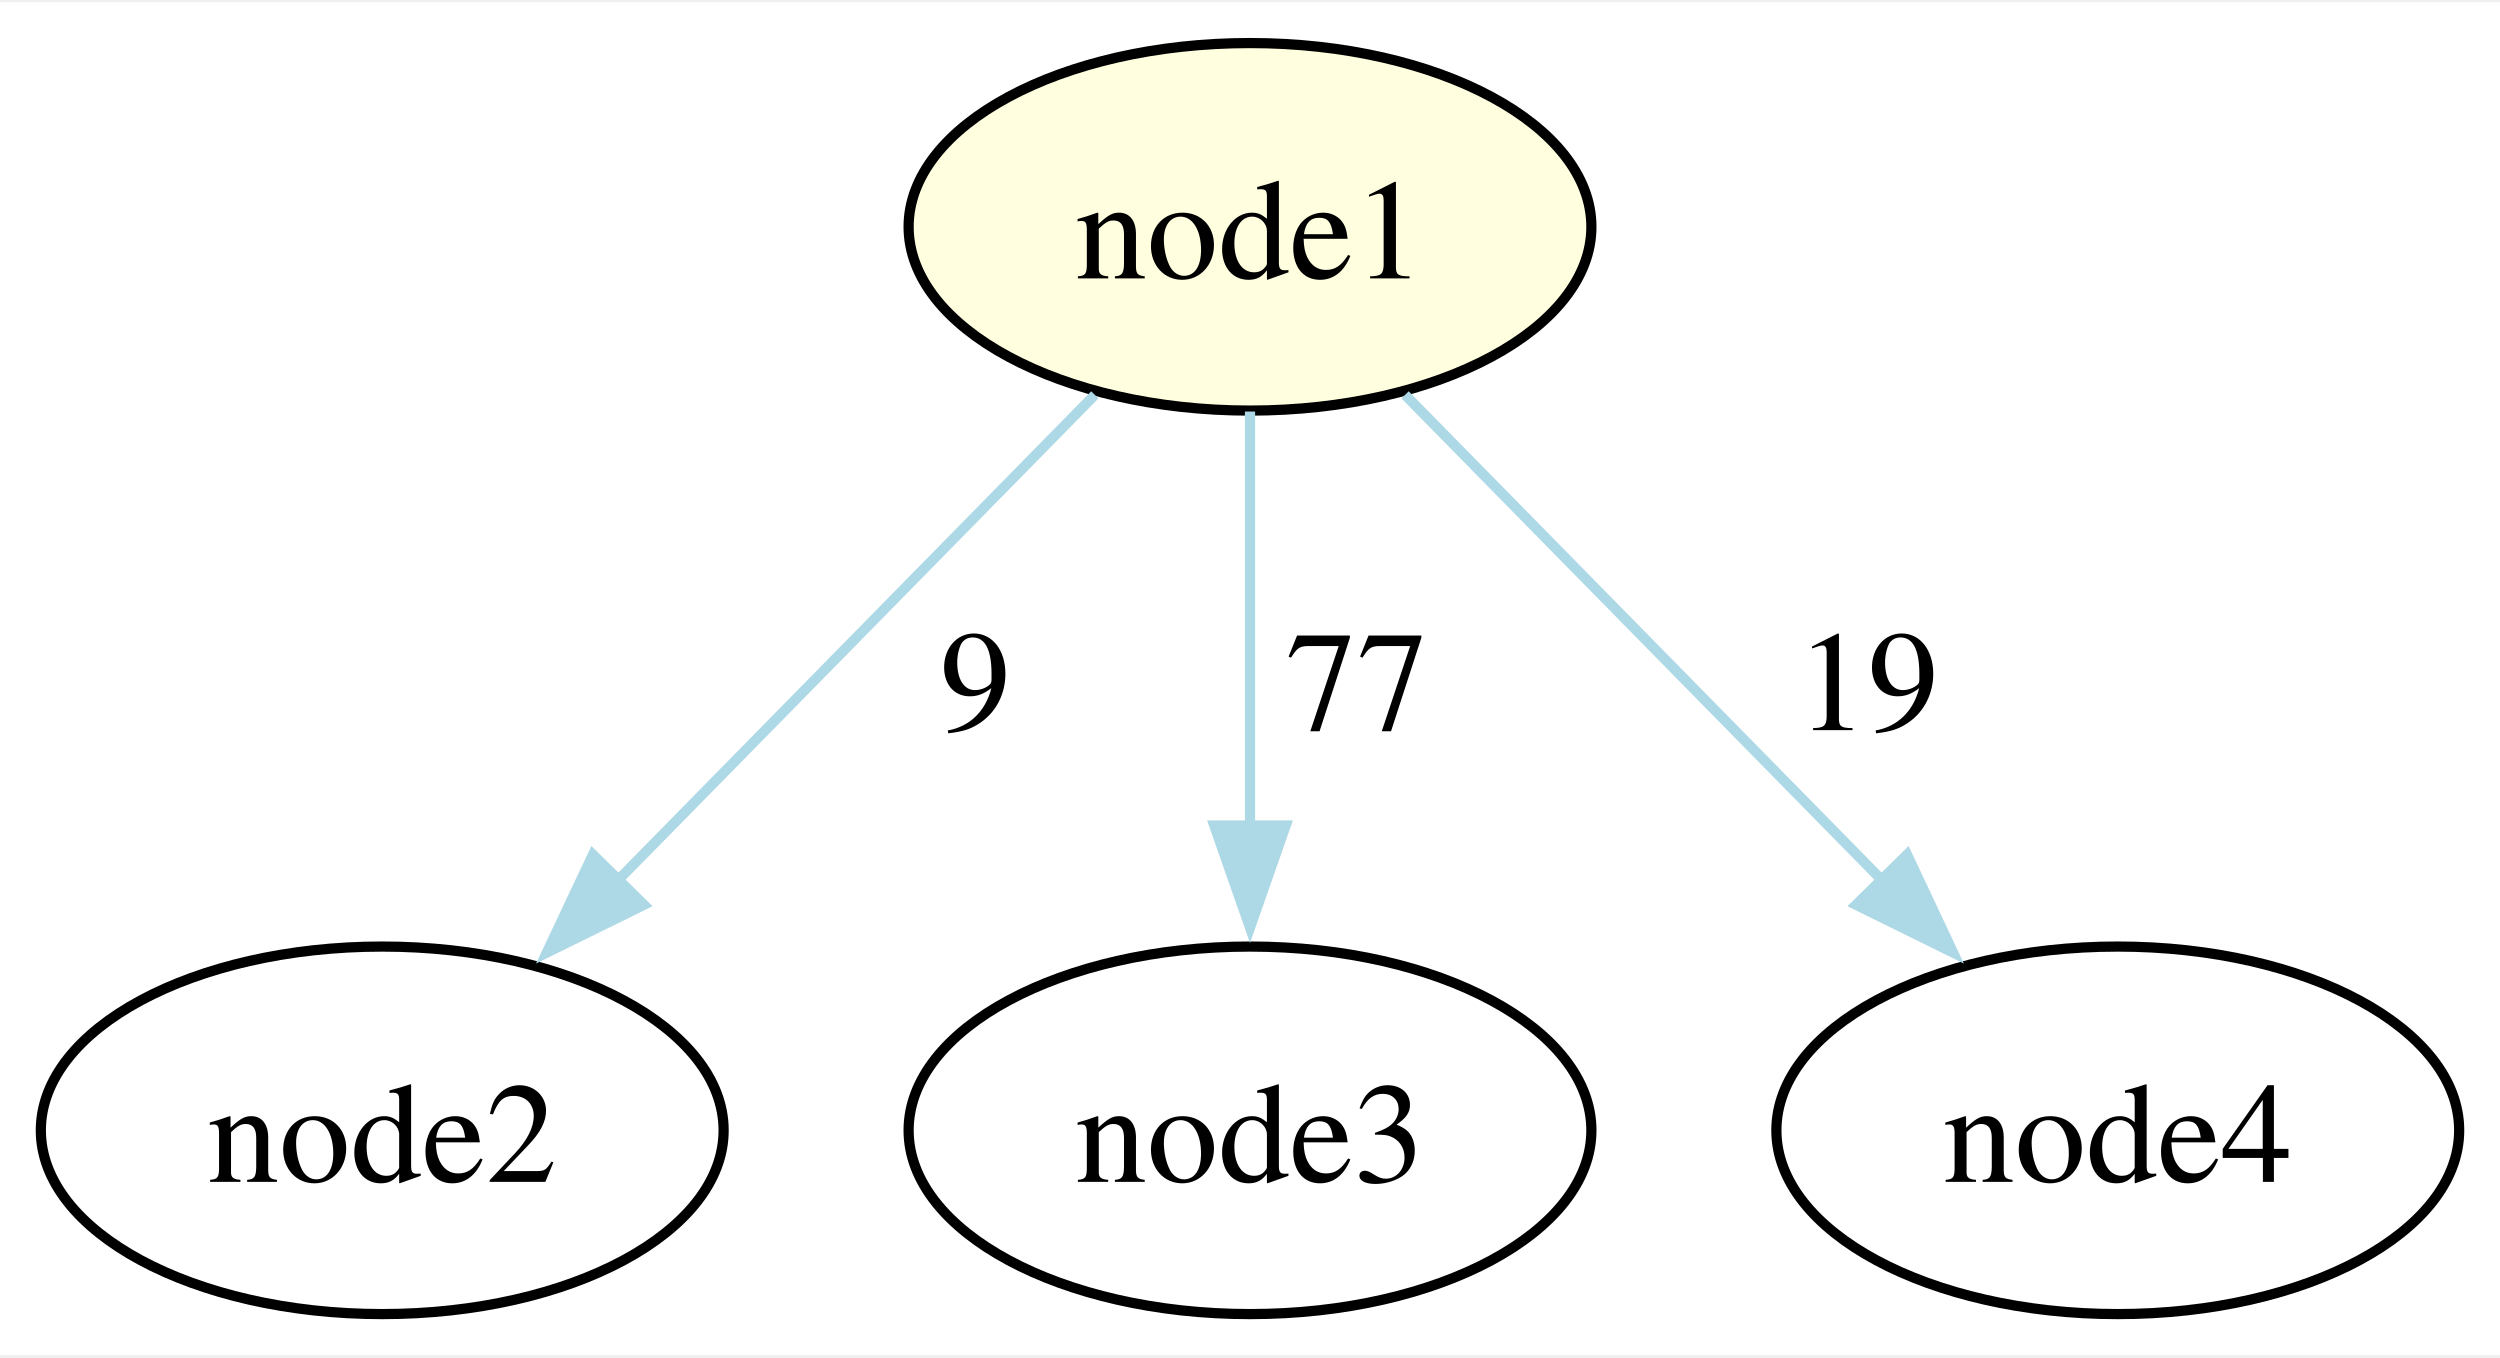
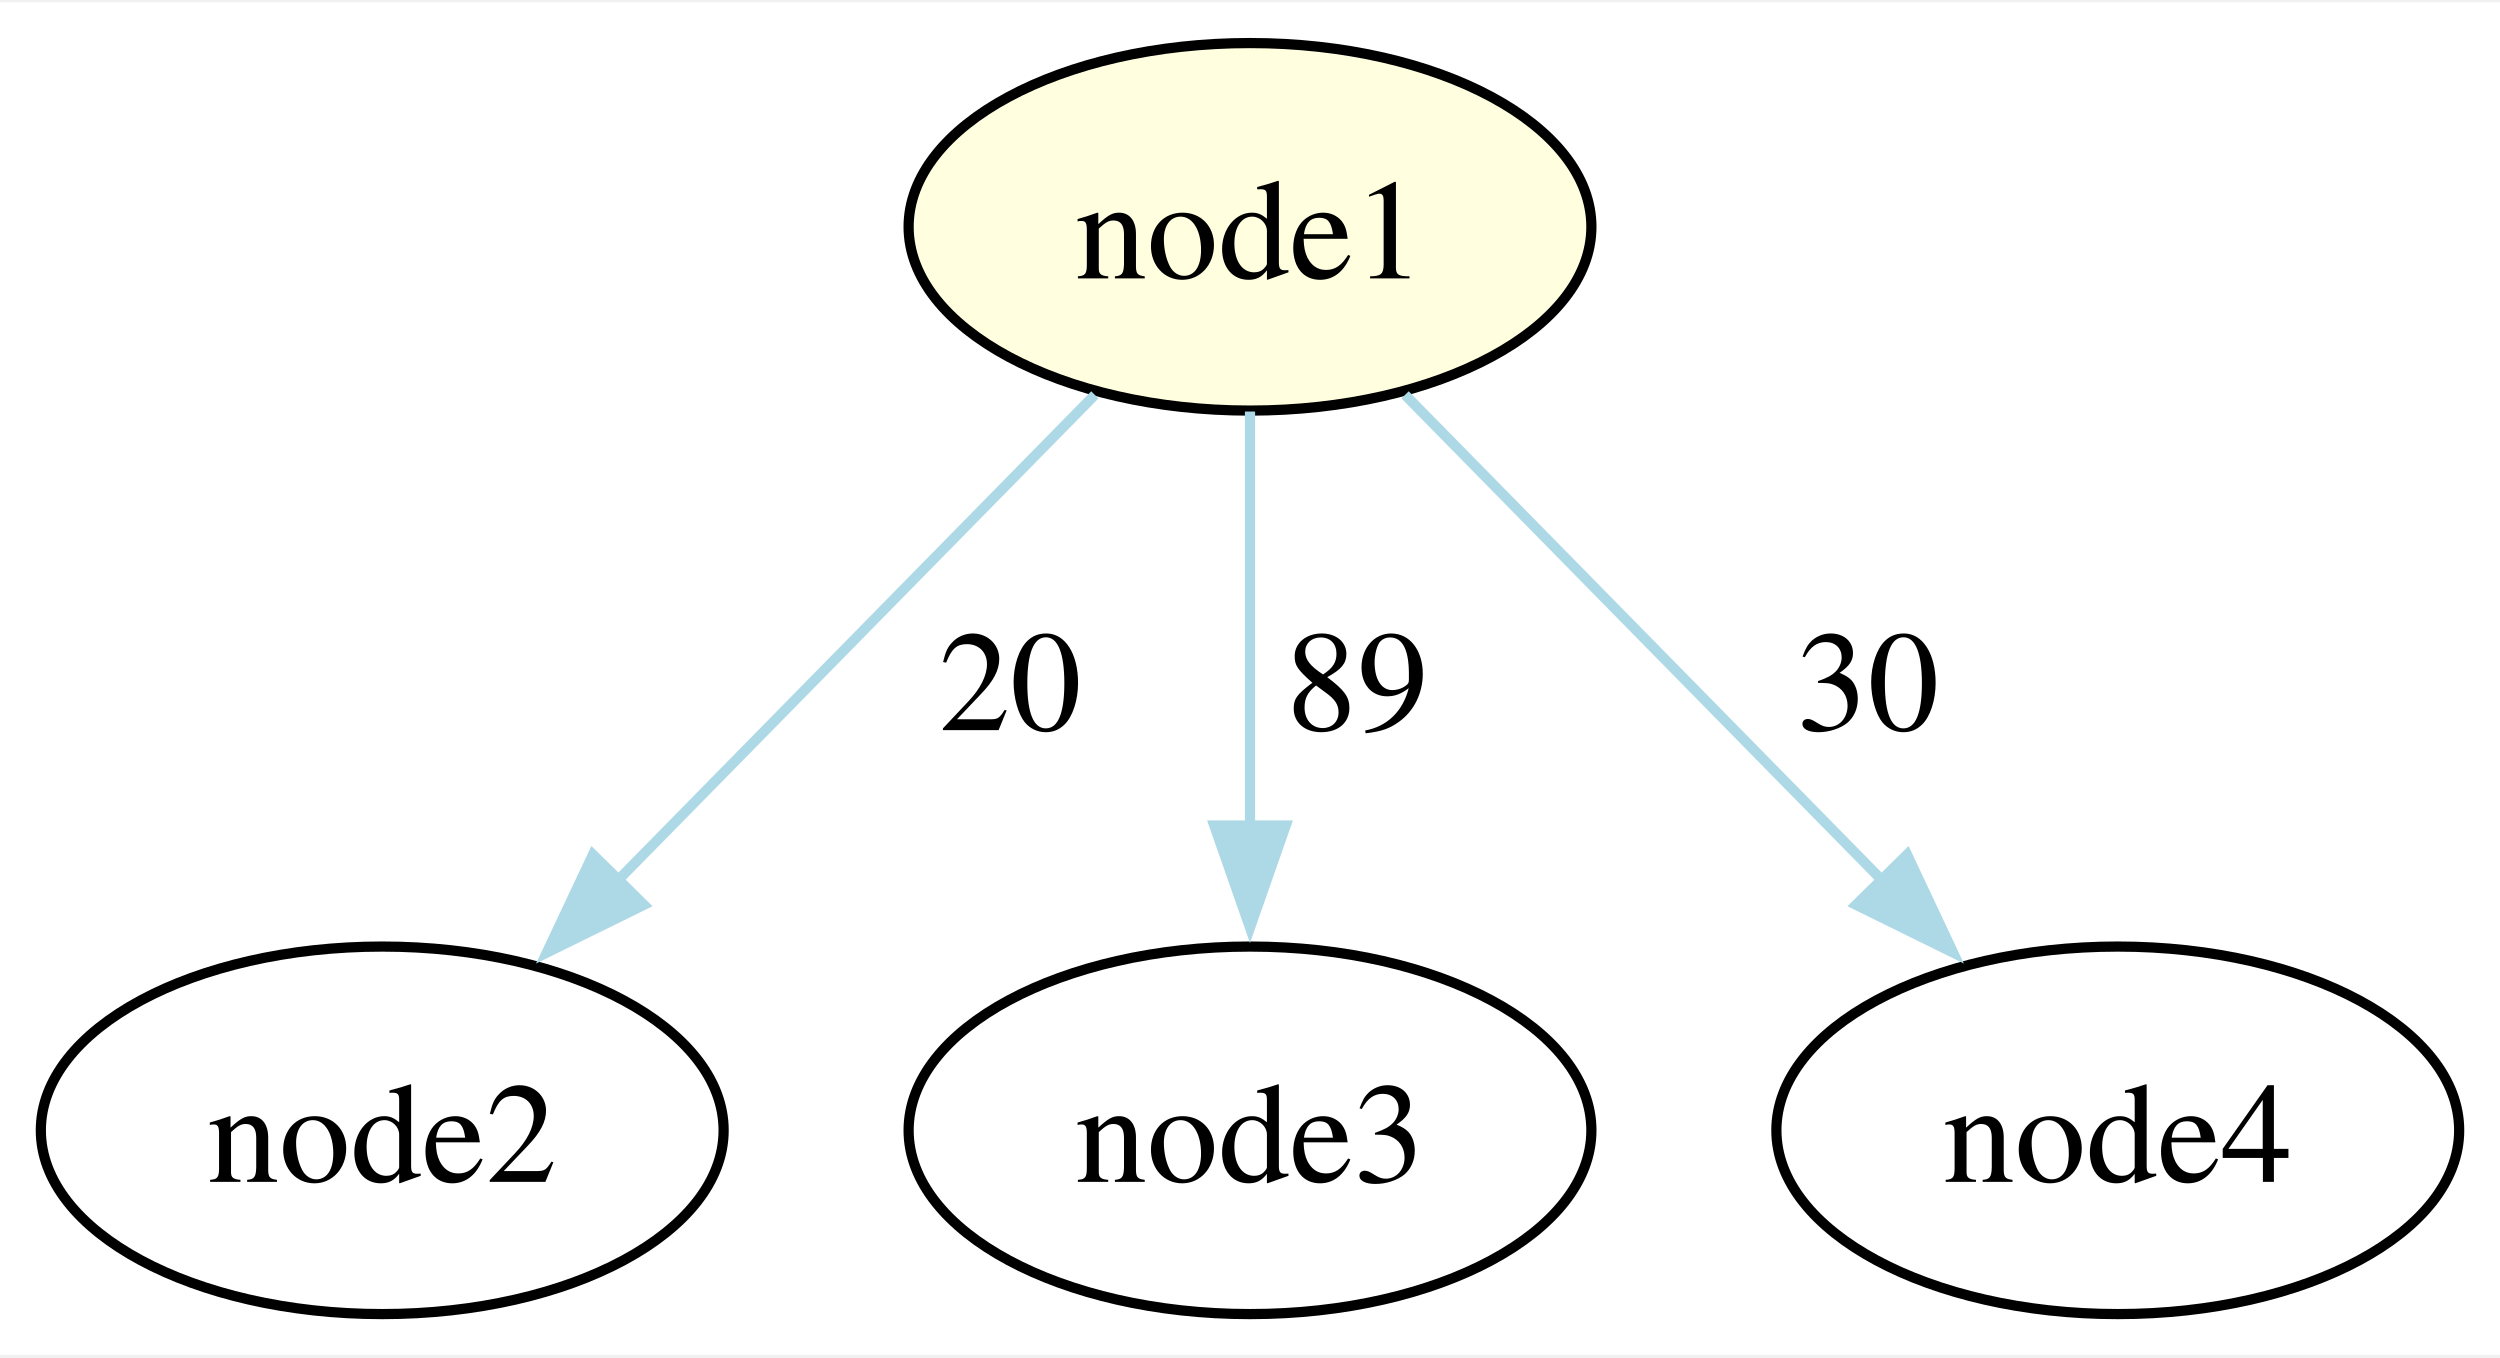
<svg xmlns="http://www.w3.org/2000/svg" width="245pt" height="133pt" viewBox="0.00 0.00 244.88 132.50">
  <g id="graph0" class="graph" transform="scale(1 1) rotate(0) translate(4 128.5)">
    <polygon fill="white" stroke="none" points="-4,4 -4,-128.5 240.88,-128.5 240.88,4 -4,4" />
    <g id="node1" class="node">
      <ellipse fill="lightyellow" stroke="black" cx="118.44" cy="-106.5" rx="33.44" ry="18" />
      <text text-anchor="middle" x="118.44" y="-101.45" font-family="Times,serif" font-size="14.00">node1</text>
    </g>
    <g id="node2" class="node">
      <ellipse fill="none" stroke="black" cx="33.44" cy="-18" rx="33.44" ry="18" />
      <text text-anchor="middle" x="33.44" y="-12.95" font-family="Times,serif" font-size="14.00">node2</text>
    </g>
    <g id="edge1" class="edge">
      <path fill="none" stroke="lightblue" d="M103.24,-90.04C90.19,-76.75 71.17,-57.4 56.29,-42.25" />
      <polygon fill="lightblue" stroke="lightblue" points="59.07,-40.09 49.56,-35.41 54.08,-45 59.07,-40.09" />
-       <text text-anchor="middle" x="91.56" y="-57.2" font-family="Times,serif" font-size="14.00">  9</text>
+       <text text-anchor="middle" x="94.94" y="-57.2" font-family="Times,serif" font-size="14.00">  20</text>
    </g>
    <g id="node3" class="node">
      <ellipse fill="none" stroke="black" cx="118.44" cy="-18" rx="33.44" ry="18" />
      <text text-anchor="middle" x="118.44" y="-12.95" font-family="Times,serif" font-size="14.00">node3</text>
    </g>
    <g id="edge2" class="edge">
      <path fill="none" stroke="lightblue" d="M118.44,-88.41C118.44,-76.76 118.44,-61.05 118.44,-47.52" />
      <polygon fill="lightblue" stroke="lightblue" points="121.94,-47.86 118.44,-37.86 114.94,-47.86 121.94,-47.86" />
-       <text text-anchor="middle" x="128.94" y="-57.2" font-family="Times,serif" font-size="14.00">  77</text>
+       <text text-anchor="middle" x="128.94" y="-57.2" font-family="Times,serif" font-size="14.00">  89</text>
    </g>
    <g id="node4" class="node">
      <ellipse fill="none" stroke="black" cx="203.44" cy="-18" rx="33.44" ry="18" />
      <text text-anchor="middle" x="203.44" y="-12.95" font-family="Times,serif" font-size="14.00">node4</text>
    </g>
    <g id="edge3" class="edge">
      <path fill="none" stroke="lightblue" d="M133.63,-90.04C146.69,-76.75 165.7,-57.4 180.59,-42.25" />
      <polygon fill="lightblue" stroke="lightblue" points="182.8,-45 187.31,-35.41 177.81,-40.09 182.8,-45" />
-       <text text-anchor="middle" x="178.94" y="-57.2" font-family="Times,serif" font-size="14.00">  19</text>
+       <text text-anchor="middle" x="178.94" y="-57.2" font-family="Times,serif" font-size="14.00">  30</text>
    </g>
  </g>
</svg>
